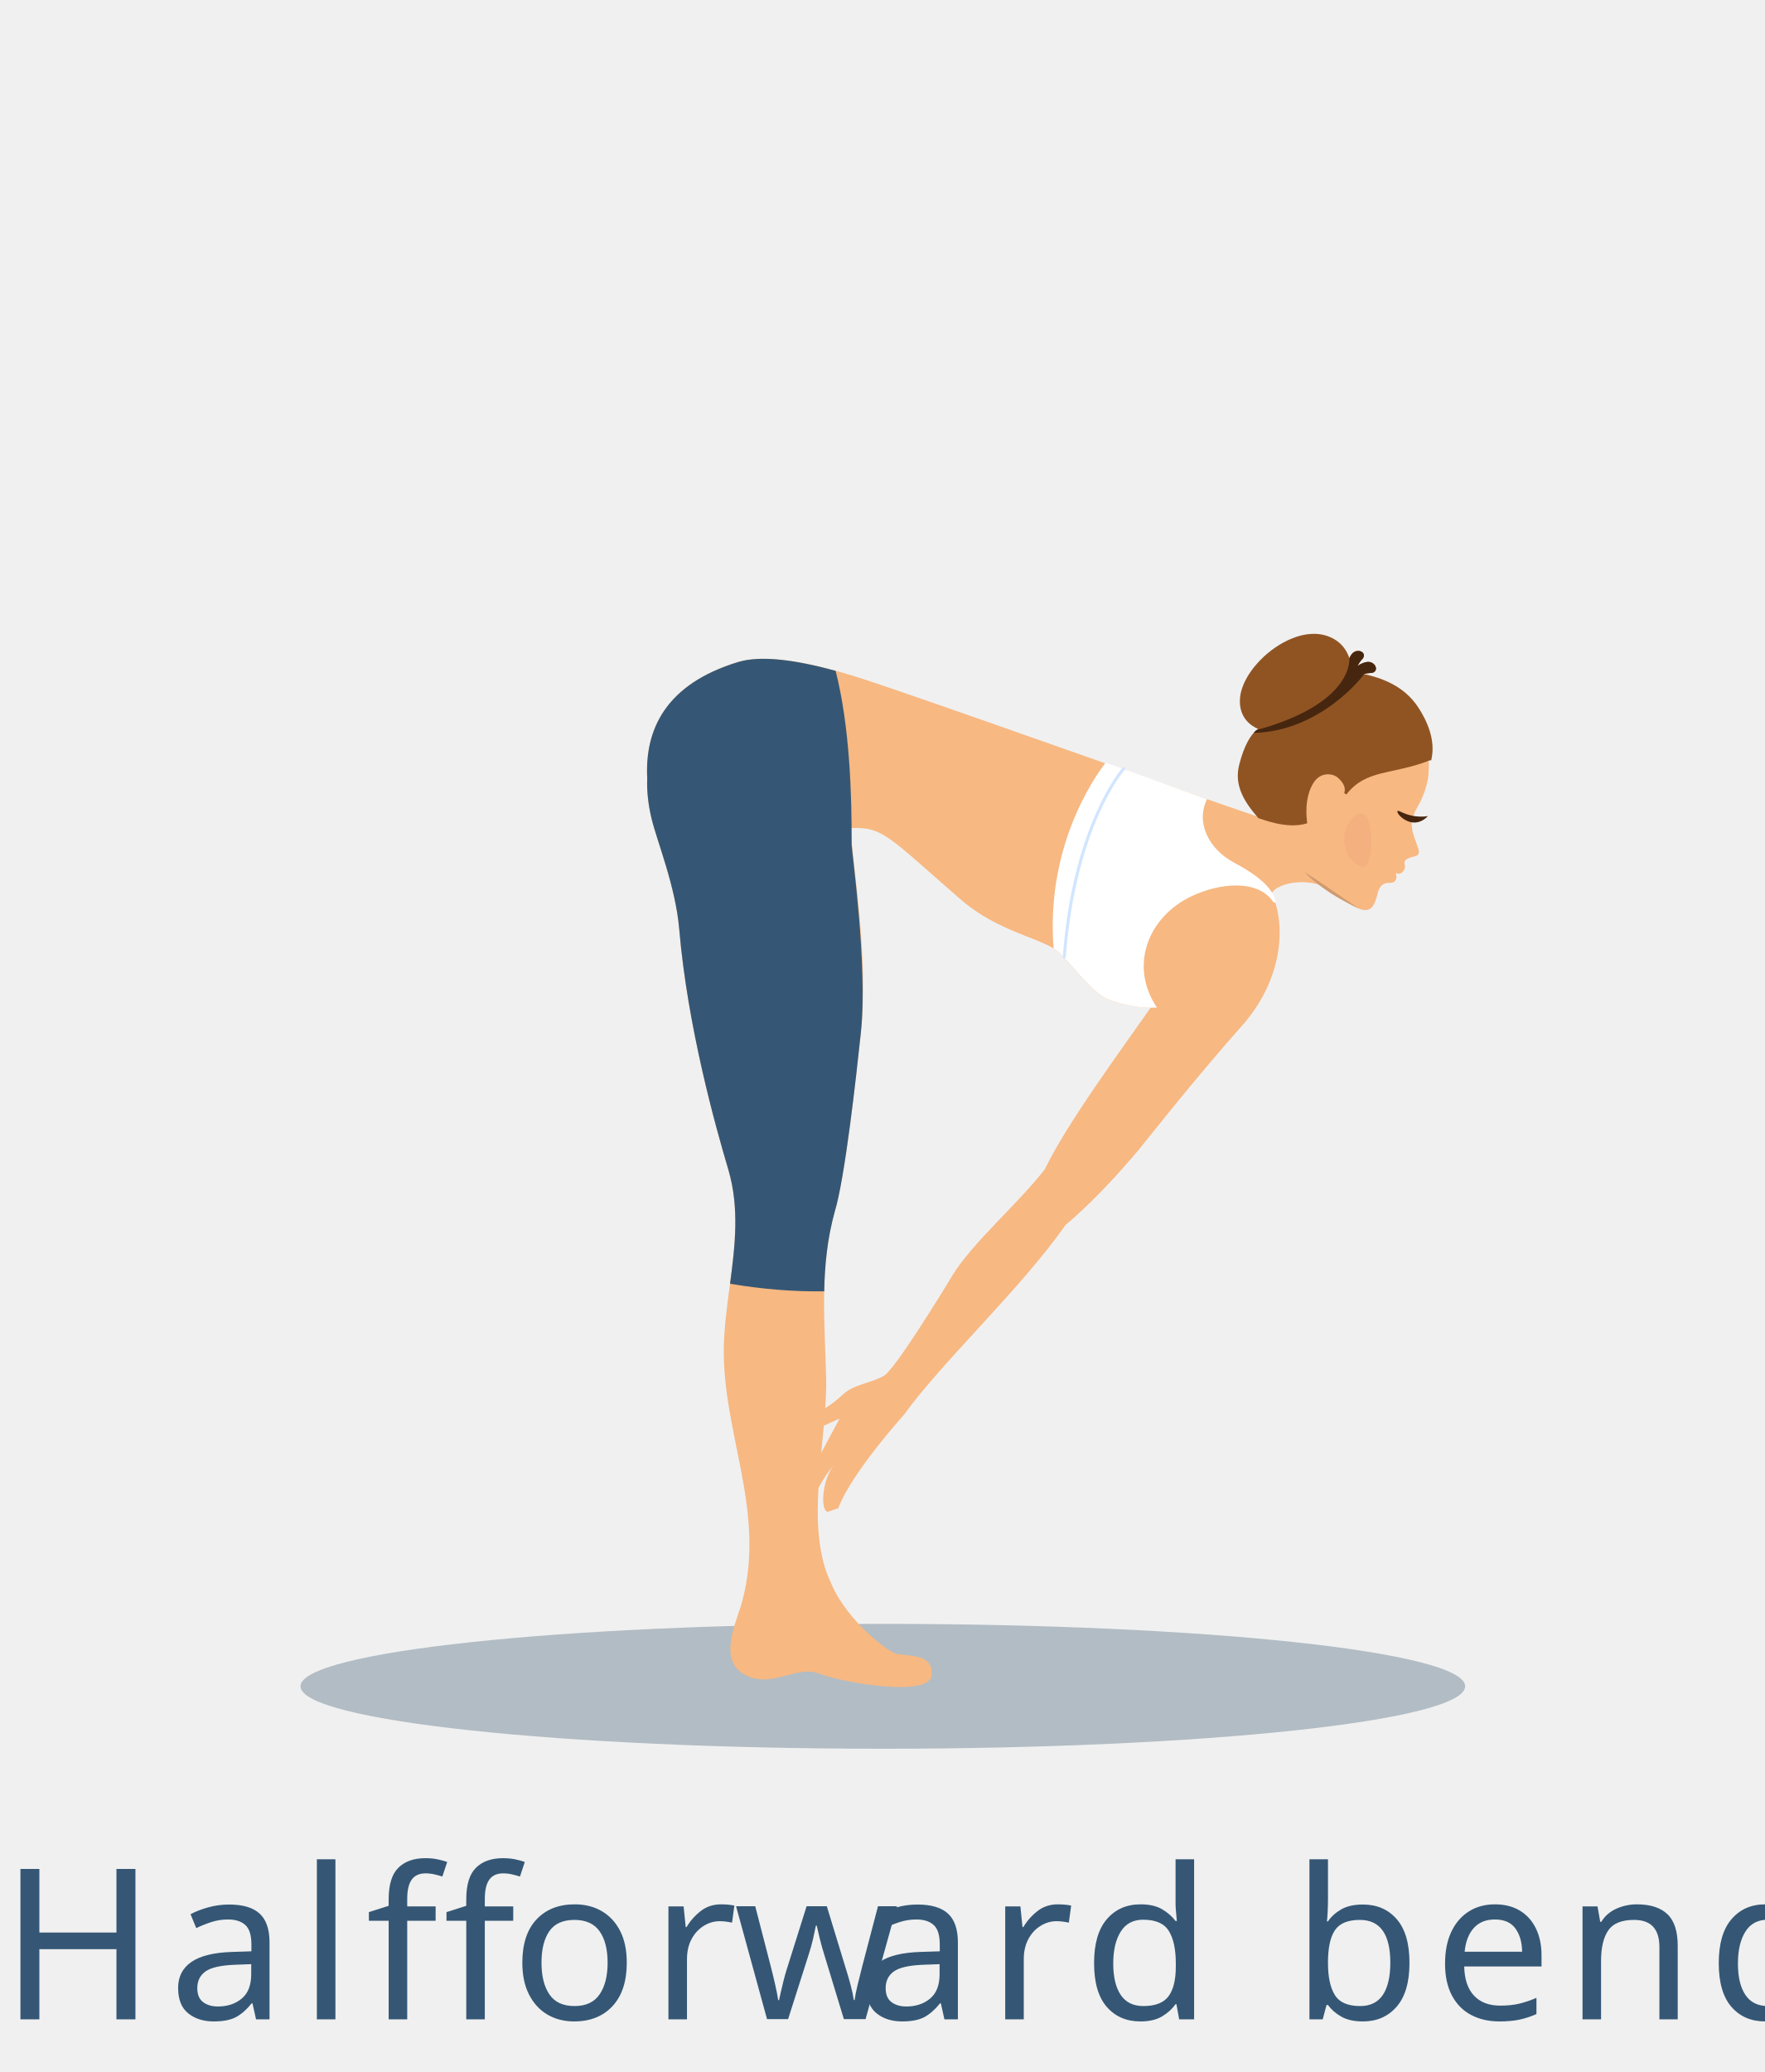
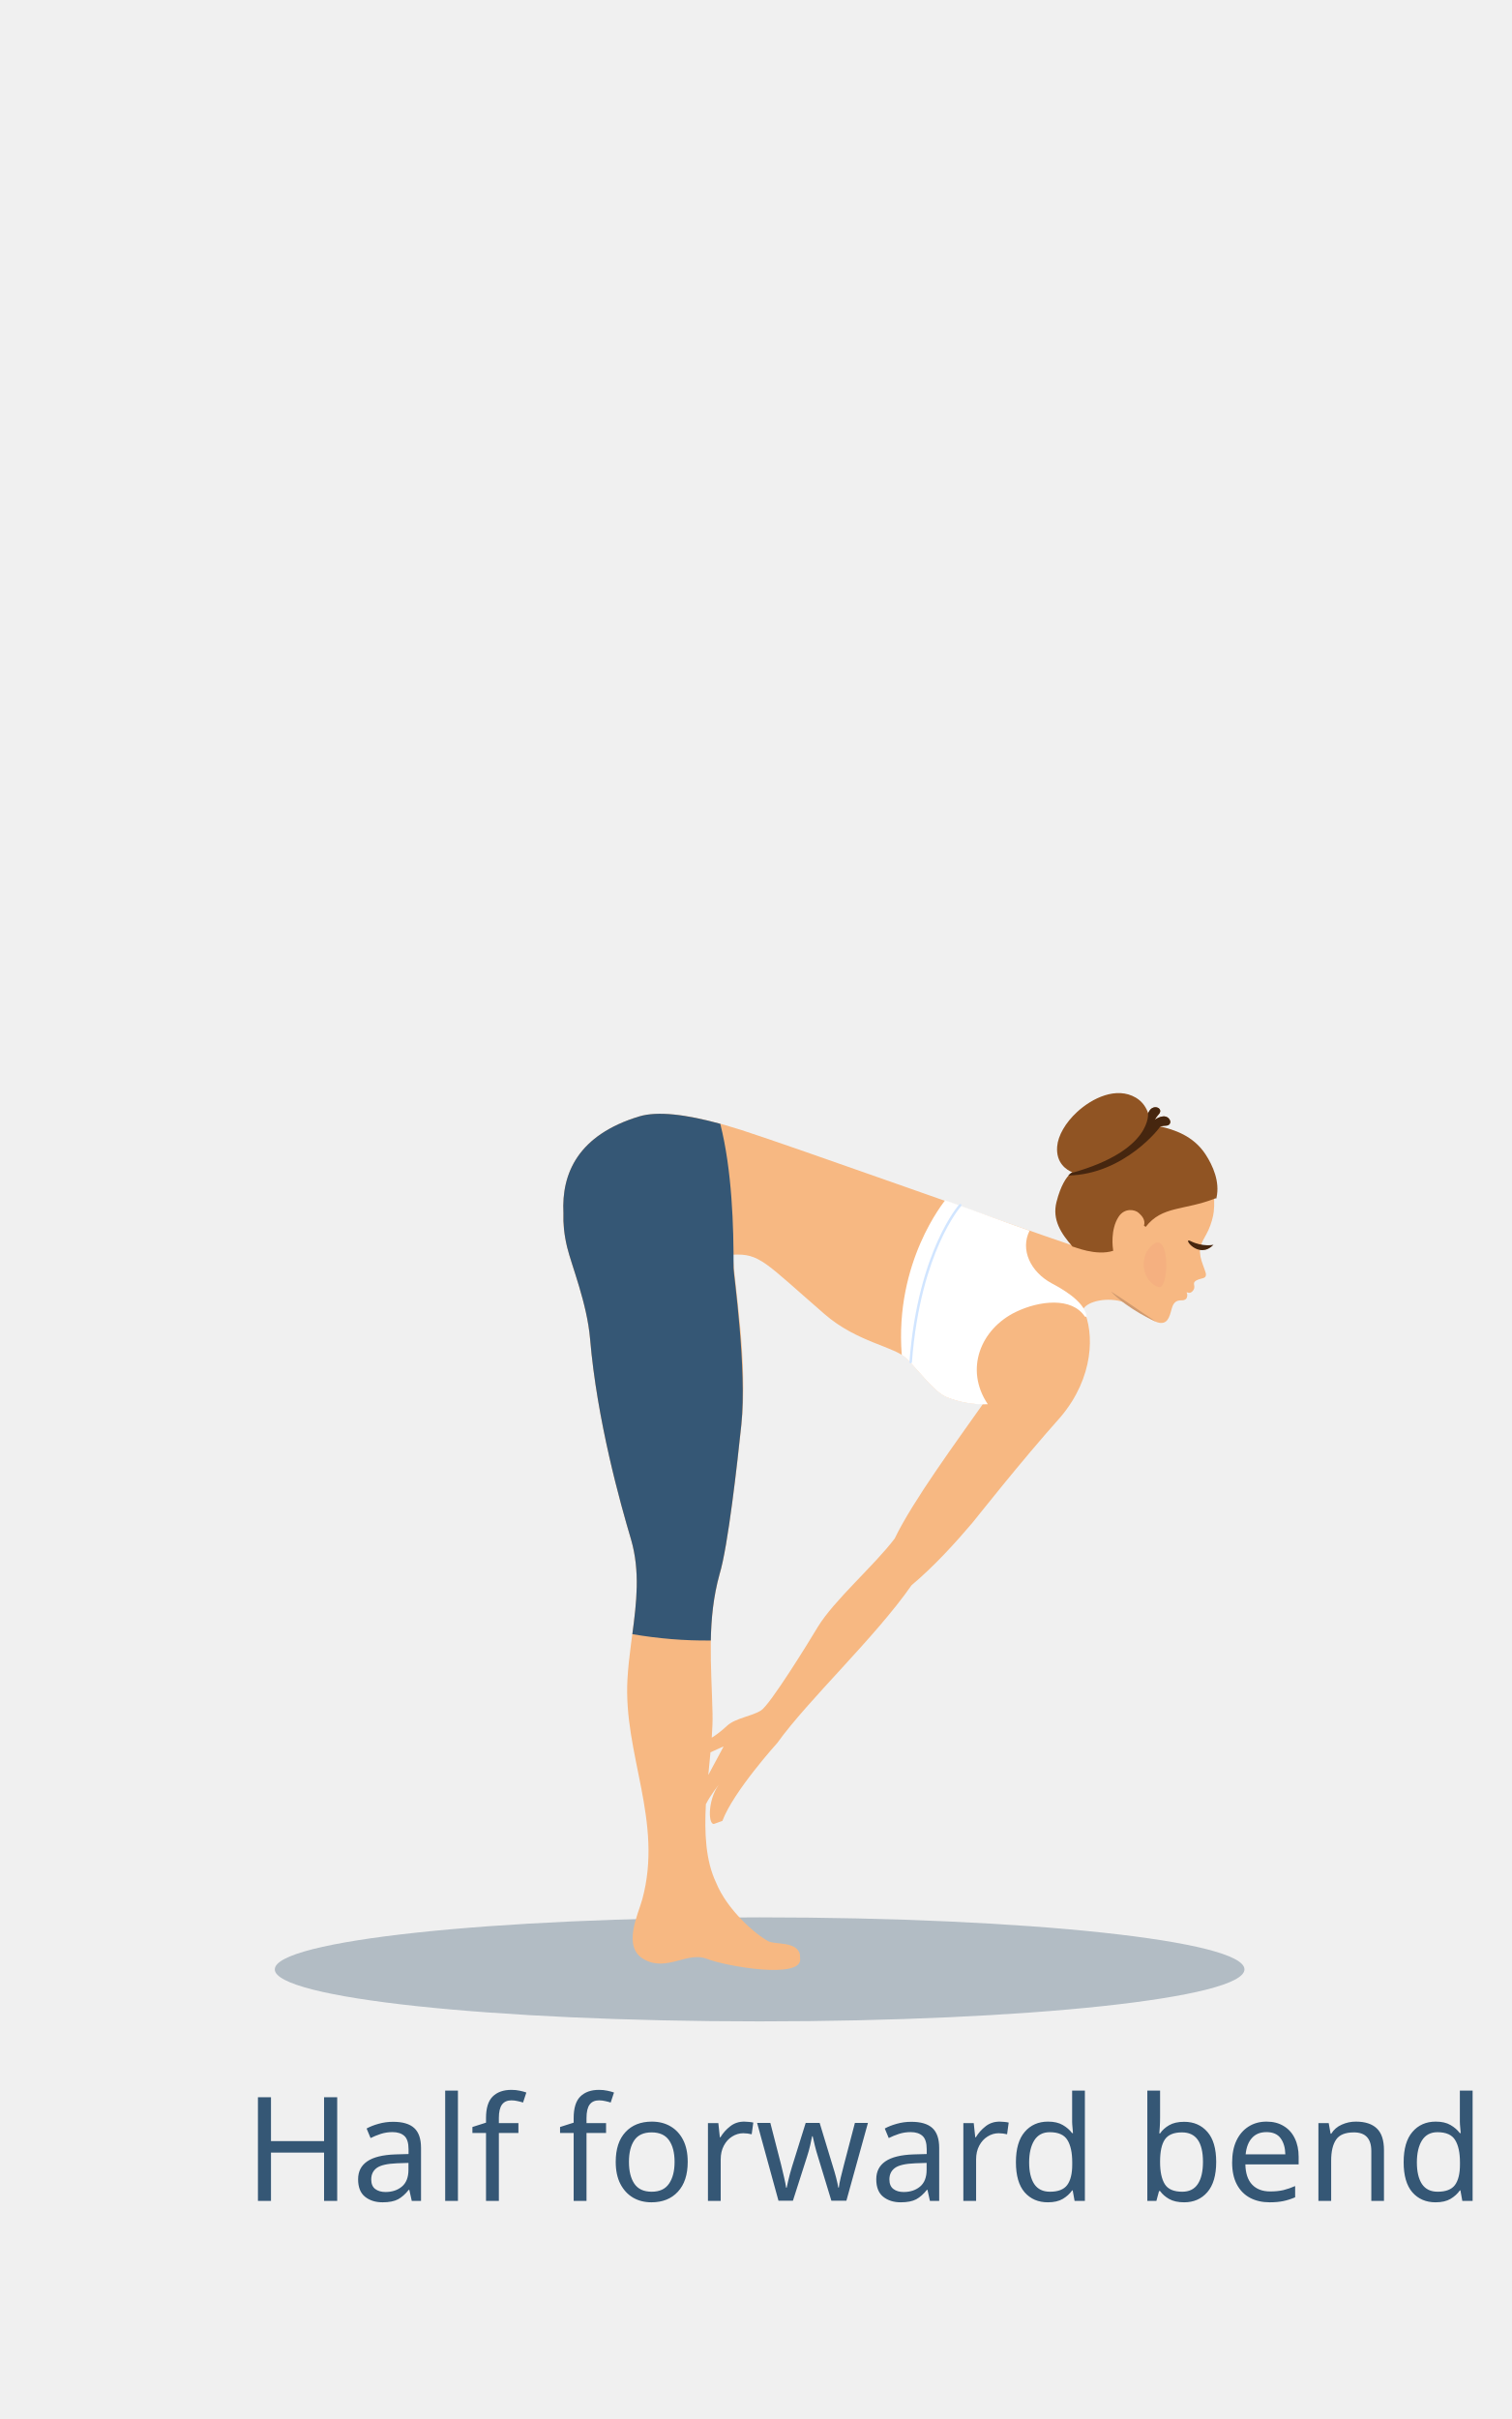
- <svg xmlns="http://www.w3.org/2000/svg" version="1.1" id="Layer_1" x="0px" y="0px" viewBox="0 0 712.32 836.1" style="enable-background:new 0 0 712.32 836.1;" xml:space="preserve">
+ <svg xmlns="http://www.w3.org/2000/svg" version="1.1" id="Layer_1" x="0px" y="0px" viewBox="0 0 250 400" style="enable-background:new 0 0 250 400;" xml:space="preserve">
  <style type="text/css">
- 	.st0{fill:#355775;}
- 	.st1{font-family:'FarmWaveFree-Regular';}
- 	.st2{font-size:85px;}
- 	.st3{letter-spacing:5;}
- 	.st4{letter-spacing:-1;}
- 	.st5{fill:#B2BCC4;}
- 	.st6{fill:#F7B882;}
- 	.st7{fill:#FFFFFF;}
- 	.st8{fill:#905423;}
- 	.st9{fill:#46260F;}
- 	.st10{fill:#D09A6F;}
- 	.st11{fill:#F5B080;}
- 	.st12{fill:#D1E5FF;}
+ 	.st0{fill:#B2BCC4;}
+ 	.st1{fill:#F7B882;}
+ 	.st2{fill:#FFFFFF;}
+ 	.st3{fill:#355775;}
+ 	.st4{fill:#905423;}
+ 	.st5{fill:#46260F;}
+ 	.st6{fill:#D09A6F;}
+ 	.st7{fill:#F5B080;}
+ 	.st8{fill:#D1E5FF;}
+ 	.st9{fill:none;}
+ 	.st10{font-family:'FarmWaveFree-Regular';}
+ 	.st11{font-size:24px;}
</style>
-   <text transform="matrix(1 0 0 1 0 814.85)" class="st0 st1 st2 st3">Half </text>
-   <text transform="matrix(1 0 0 1 178.92 814.85)" class="st0 st1 st2 st4">f</text>
-   <text transform="matrix(1 0 0 1 206.14 814.85)" class="st0 st1 st2 st3">or</text>
-   <text transform="matrix(1 0 0 1 296.14 814.85)" class="st0 st1 st2">w</text>
-   <text transform="matrix(1 0 0 1 345.81 814.85)" class="st0 st1 st2 st3">ard bend</text>
  <g>
-     <ellipse class="st5" cx="356.31" cy="680.46" rx="235.03" ry="25.19" />
    <g>
-       <path class="st6" d="M576.15,315.16c0.4-1.71,0.83-6.55,0.24-12.33c-42.58-8.54-61.03,15.92-69.23,26.55    c-0.01-0.01-0.03-0.01-0.05-0.02c-21.59-7.2-136.6-48.3-159.61-55.64c-21.21-6.77-38.84-9.83-49.55-6.58    c-29.48,8.95-37.71,27.42-36.73,46.86c-0.2,5.01,0.33,10.46,1.77,16.45c2.19,9.06,9.67,27.24,11.14,44.5    c3.35,39.38,14.66,79.71,19.88,97.24c6.56,22.64-0.43,44.58-1.74,67.66c-2.07,36.34,17.49,68.86,7.19,106.71    c-2.07,7.62-9.98,23.28,1.08,29.21c11.06,5.92,20.79-4.09,30.25-0.38c9.46,3.7,46.59,10.1,45.2-0.26l-0.12-1.93    c-1.6-6.52-12.02-4.52-15.41-6.39c-6.42-3.53-19.9-15.25-25.23-28.39c-5.1-10.76-5.67-24.21-4.91-37.94    c2.36-4.67,6.2-9.39,6.2-9.39c-5.62,7.82-5.08,20.28-1.95,18.81l3.76-1.34c5.3-14.23,26.61-37.79,26.61-37.79    c15.23-21.19,47.3-50.94,65.05-76.4c11.26-9.47,21.48-20.83,29.5-30.28c1.84-2.19,22.88-29.05,42.88-51.44    c16.03-19.07,16.39-40.55,10.87-52.2c2.17-3.82,11.87-5.97,19.83-3.25c0.76,0.48,1.49,0.98,2.16,1.49    c4.64,3.14,11.3,7.43,13.86,8.21c4.84,1.5,5.88-2.41,6.91-6.34c0.55-2.08,1.44-3.95,3.79-4.26c1.2-0.15,1.8,0.14,2.89-0.48    c0.69-0.42,0.87-1.25,0.93-1.97c0.11-1.29-1.03-1.82,0.52-1.33c1.22,0.4,2.55-1.02,2.84-2.21c0.42-1.76-1.42-2.87,2.04-4.21    c0.89-0.34,1.86-0.43,2.74-0.81c0.94-0.42,1.06-1.52,0.8-2.41c-0.83-2.65-1.99-5.17-2.55-7.92c-0.11-0.84-0.19-1.66-0.25-2.37    c0.01-0.34,0.03-0.67,0.07-1c1.28,0.68,3.92-0.04,5.17-1.35c-1.54,0.47-3.32,0.05-4.59-1.06c0.55-1.54,1.41-3.04,2.29-4.61    C574.29,321.66,575.43,318.45,576.15,315.16L576.15,315.16z M331.44,586.26c0.36-3.72,0.73-7.39,1.06-10.98    c2.68-1.13,5.13-2.41,6.36-2.8C338.85,572.48,335.14,579.3,331.44,586.26z M421.77,471.69c-9.91,13.1-29.39,29.85-37.35,42.94    c-4.26,7.15-22.98,37.46-27.41,40.34c-4.43,2.89-12.46,3.66-16.62,7.57c-2.77,2.59-5.2,4.38-7.33,5.68    c0.28-4.09,0.46-8.03,0.38-11.69c-0.53-23.18-2.86-44.74,3.45-67.58c4.13-13.51,8.67-54.48,10.56-72.36    c3.28-31.13-3.5-67.79-4.11-82.44c13.07-0.64,15.44,3.68,44.39,28.8c15.8,13.71,33.91,15.65,39.86,21.59    c5.95,5.95,13.38,16.02,19.18,18.52c5.02,2.16,11.59,3.45,17.69,3.5C452.24,424,430.5,453.5,421.77,471.69L421.77,471.69z" />
-       <path class="st7" d="M497.82,347.95c-10.13-5.51-15.3-16.19-10.64-25.48c-13-4.55-23.06-8.4-40.94-14.71    c-0.22,0.46-24.59,29.7-21,74.97c0.92,0.57,1.73,1.16,2.38,1.81c5.95,5.95,13.38,16.02,19.18,18.52    c5.69,2.45,13.42,3.86,20.15,3.51c-11.41-16.93-3.45-36.48,13.57-44.73c11.45-5.55,27.21-7.3,33.5,2.3c0.95-0.3-0.04,0.28,0.9,0    C513.72,356.35,501.85,350.15,497.82,347.95z" />
-       <path class="st0" d="M263,330.44c2.19,9.06,9.67,27.24,11.14,44.5c3.35,39.38,14.66,79.71,19.88,97.24    c4.46,15.41,2.65,30.49,0.63,45.84c12.56,2.14,25.19,3.22,38.01,3.07c0.21-10.64,1.23-21.24,4.24-32.14    c4.13-13.51,8.67-54.48,10.56-72.36c2.83-26.77-3.75-73.29-3.74-75.84c0.09-20.21-0.77-47.73-6.46-70.05    c-16.6-4.55-30.38-6.27-39.31-3.57c-29.48,8.95-37.71,27.42-36.73,46.86C261.03,319.01,261.55,324.46,263,330.44L263,330.44z" />
+       <ellipse class="st0" cx="125.64" cy="325.65" rx="80.19" ry="8.6" />
      <g>
-         <path class="st8" d="M572.44,285.49c-5.97-9.14-15.45-12.02-21.96-13.51c1.03-0.26,1.97-0.4,2.8-0.42     c1.66-0.03,2.48-1.34,1.85-2.69c-0.46-0.99-1.71-1.96-3.37-1.76c-1.26,0.16-2.66,0.76-3.92,1.66c0.61-1.11,1.25-2.04,1.92-2.74     c1.05-1.1,0.78-2.14,0.23-2.69c-0.96-0.98-3.16-1.04-4.46,0.65c-0.35,0.46-0.66,0.99-0.91,1.6c-0.89-2.61-2.62-5.6-5.98-7.59     c-9.45-5.58-21.25,0.24-28.49,6.91c-5.62,5.19-9.25,11.47-9.68,16.79c-0.64,8.13,4.76,11.36,7.29,12.42     c-0.31,0.21-0.64,0.48-0.96,0.77c-1.89,1.74-4.59,5.53-6.65,13.67c-2.17,8.55,2.17,15.2,7.76,21.61     c0.85,0.07,11.32,4.72,19.71,2.04c-0.26-1.65-1.42-10.31,2.61-16.48c2.94-4.51,7.97-3.55,9.73-1.91c1.1,1.02,3.51,3.14,2.59,6.22     l0.85,0.55c8.01-10.33,18.52-7.81,33.76-13.8l0.47,0.05l0.1-0.46C579.45,298.73,576.06,291.03,572.44,285.49L572.44,285.49z" />
-         <path class="st9" d="M555.14,268.87c0.62,1.35-0.18,2.66-1.85,2.69c-0.84,0.01-1.78,0.16-2.8,0.42     c0.36,0.09-17.29,23.22-44.51,23.76c0.29-0.33,0.57-0.61,0.84-0.86c0.13-0.13,0.26-0.21,0.4-0.32c0.09-0.02,0.16-0.01,0.24-0.04     c39.76-11.04,37.04-29.3,37.17-28.93c0.26-0.61,0.56-1.15,0.91-1.6c1.29-1.69,3.5-1.63,4.46-0.65c0.55,0.55,0.82,1.59-0.23,2.69     c-0.67,0.71-1.31,1.63-1.92,2.74c1.26-0.9,2.66-1.51,3.92-1.66C553.43,266.9,554.68,267.88,555.14,268.87L555.14,268.87z" />
-         <path class="st9" d="M576.32,329.3c0,0-5.17,1.21-11.19-1.83C560.92,325.35,569.02,336.85,576.32,329.3z" />
-         <path class="st10" d="M548.29,366.5c0,0-13.08-5.54-21.78-14.57C532.1,355.3,539.32,360.58,548.29,366.5L548.29,366.5z" />
-         <path class="st11" d="M549.59,349.78c-8.1-2.76-9.91-15.64-2.11-20.92C555.28,323.59,554.82,351.57,549.59,349.78z" />
+         <path class="st1" d="M200.65,201c0.14-0.58,0.28-2.23,0.08-4.21c-14.53-2.91-20.82,5.43-23.62,9.06c0,0-0.01,0-0.02-0.01     c-7.37-2.46-46.61-16.48-54.46-18.98c-7.24-2.31-13.25-3.35-16.91-2.25c-10.06,3.05-12.87,9.36-12.53,15.99     c-0.07,1.71,0.11,3.57,0.6,5.61c0.75,3.09,3.3,9.29,3.8,15.18c1.14,13.44,5,27.2,6.78,33.18c2.24,7.73-0.15,15.21-0.59,23.09     c-0.71,12.4,5.97,23.5,2.45,36.41c-0.71,2.6-3.41,7.94,0.37,9.97c3.77,2.02,7.09-1.4,10.32-0.13c3.23,1.26,15.9,3.45,15.42-0.09     l-0.04-0.66c-0.55-2.22-4.1-1.54-5.26-2.18c-2.19-1.2-6.79-5.2-8.61-9.69c-1.74-3.67-1.93-8.26-1.68-12.95     c0.81-1.59,2.12-3.2,2.12-3.2c-1.92,2.67-1.73,6.92-0.67,6.42l1.28-0.46c1.81-4.86,9.08-12.89,9.08-12.89     c5.2-7.23,16.14-17.38,22.2-26.07c3.84-3.23,7.33-7.11,10.07-10.33c0.63-0.75,7.81-9.91,14.63-17.55     c5.47-6.51,5.59-13.84,3.71-17.81c0.74-1.3,4.05-2.04,6.77-1.11c0.26,0.16,0.51,0.33,0.74,0.51c1.58,1.07,3.86,2.54,4.73,2.8     c1.65,0.51,2.01-0.82,2.36-2.16c0.19-0.71,0.49-1.35,1.29-1.45c0.41-0.05,0.61,0.05,0.99-0.16c0.24-0.14,0.3-0.43,0.32-0.67     c0.04-0.44-0.35-0.62,0.18-0.45c0.42,0.14,0.87-0.35,0.97-0.75c0.14-0.6-0.48-0.98,0.7-1.44c0.3-0.12,0.63-0.15,0.93-0.28     c0.32-0.14,0.36-0.52,0.27-0.82c-0.28-0.9-0.68-1.76-0.87-2.7c-0.04-0.29-0.06-0.57-0.09-0.81c0-0.12,0.01-0.23,0.02-0.34     c0.44,0.23,1.34-0.01,1.76-0.46c-0.53,0.16-1.13,0.02-1.57-0.36c0.19-0.53,0.48-1.04,0.78-1.57     C200.02,203.22,200.41,202.13,200.65,201L200.65,201z M117.15,293.51c0.12-1.27,0.25-2.52,0.36-3.75     c0.91-0.39,1.75-0.82,2.17-0.96C119.68,288.8,118.42,291.13,117.15,293.51z M147.98,254.41c-3.38,4.47-10.03,10.19-12.74,14.65     c-1.45,2.44-7.84,12.78-9.35,13.76c-1.51,0.99-4.25,1.25-5.67,2.58c-0.95,0.88-1.77,1.49-2.5,1.94c0.1-1.4,0.16-2.74,0.13-3.99     c-0.18-7.91-0.98-15.27,1.18-23.06c1.41-4.61,2.96-18.59,3.6-24.69c1.12-10.62-1.19-23.13-1.4-28.13     c4.46-0.22,5.27,1.26,15.15,9.83c5.39,4.68,11.57,5.34,13.6,7.37c2.03,2.03,4.57,5.47,6.54,6.32c1.71,0.74,3.95,1.18,6.04,1.19     C158.37,238.14,150.95,248.21,147.98,254.41L147.98,254.41z" />
+         <path class="st2" d="M173.92,212.19c-3.46-1.88-5.22-5.52-3.63-8.69c-4.44-1.55-7.87-2.87-13.97-5.02     c-0.08,0.16-8.39,10.13-7.17,25.58c0.31,0.19,0.59,0.4,0.81,0.62c2.03,2.03,4.57,5.47,6.54,6.32c1.94,0.84,4.58,1.32,6.88,1.2     c-3.89-5.78-1.18-12.45,4.63-15.26c3.91-1.89,9.28-2.49,11.43,0.78c0.32-0.1-0.01,0.1,0.31,0     C179.35,215.06,175.3,212.94,173.92,212.19z" />
+         <path class="st3" d="M93.8,206.22c0.75,3.09,3.3,9.29,3.8,15.18c1.14,13.44,5,27.2,6.78,33.18c1.52,5.26,0.9,10.4,0.21,15.64     c4.29,0.73,8.6,1.1,12.97,1.05c0.07-3.63,0.42-7.25,1.45-10.97c1.41-4.61,2.96-18.59,3.6-24.69c0.97-9.13-1.28-25.01-1.28-25.88     c0.03-6.9-0.26-16.29-2.2-23.9c-5.66-1.55-10.37-2.14-13.41-1.22c-10.06,3.05-12.87,9.36-12.53,15.99     C93.13,202.32,93.31,204.18,93.8,206.22L93.8,206.22z" />
+         <g>
+           <path class="st4" d="M199.39,190.88c-2.04-3.12-5.27-4.1-7.49-4.61c0.35-0.09,0.67-0.14,0.96-0.14      c0.57-0.01,0.85-0.46,0.63-0.92c-0.16-0.34-0.58-0.67-1.15-0.6c-0.43,0.05-0.91,0.26-1.34,0.57c0.21-0.38,0.43-0.7,0.66-0.93      c0.36-0.38,0.27-0.73,0.08-0.92c-0.33-0.33-1.08-0.35-1.52,0.22c-0.12,0.16-0.23,0.34-0.31,0.55c-0.3-0.89-0.89-1.91-2.04-2.59      c-3.22-1.9-7.25,0.08-9.72,2.36c-1.92,1.77-3.16,3.91-3.3,5.73c-0.22,2.77,1.62,3.88,2.49,4.24c-0.11,0.07-0.22,0.16-0.33,0.26      c-0.64,0.59-1.57,1.89-2.27,4.66c-0.74,2.92,0.74,5.19,2.65,7.37c0.29,0.02,3.86,1.61,6.73,0.7c-0.09-0.56-0.48-3.52,0.89-5.62      c1-1.54,2.72-1.21,3.32-0.65c0.38,0.35,1.2,1.07,0.88,2.12l0.29,0.19c2.73-3.52,6.32-2.66,11.52-4.71l0.16,0.02l0.03-0.16      C201.78,195.4,200.62,192.77,199.39,190.88L199.39,190.88z" />
+           <path class="st5" d="M193.48,185.21c0.21,0.46-0.06,0.91-0.63,0.92c-0.29,0-0.61,0.05-0.96,0.14c0.12,0.03-5.9,7.92-15.19,8.11      c0.1-0.11,0.19-0.21,0.29-0.29c0.04-0.04,0.09-0.07,0.14-0.11c0.03-0.01,0.05,0,0.08-0.01c13.57-3.77,12.64-10,12.68-9.87      c0.09-0.21,0.19-0.39,0.31-0.55c0.44-0.58,1.19-0.56,1.52-0.22c0.19,0.19,0.28,0.54-0.08,0.92c-0.23,0.24-0.45,0.56-0.66,0.93      c0.43-0.31,0.91-0.52,1.34-0.57C192.9,184.54,193.33,184.87,193.48,185.21L193.48,185.21z" />
+           <path class="st5" d="M200.71,205.83c0,0-1.76,0.41-3.82-0.62C195.46,204.48,198.22,208.41,200.71,205.83z" />
+           <path class="st6" d="M191.15,218.52c0,0-4.46-1.89-7.43-4.97C185.62,214.7,188.08,216.5,191.15,218.52L191.15,218.52z" />
+           <path class="st7" d="M191.59,212.82c-2.76-0.94-3.38-5.34-0.72-7.14C193.53,203.88,193.37,213.43,191.59,212.82z" />
+         </g>
+         <path class="st8" d="M150.63,225.43h-0.02c-0.11-0.01-0.2-0.11-0.19-0.22c0.71-9.47,2.9-16.04,4.62-19.89     c1.87-4.18,3.55-6.08,3.62-6.16c0.08-0.09,0.21-0.09,0.29-0.02c0.09,0.08,0.09,0.2,0.02,0.29c-0.02,0.02-1.72,1.95-3.56,6.08     c-1.7,3.81-3.88,10.33-4.58,19.73C150.82,225.35,150.73,225.43,150.63,225.43L150.63,225.43z" />
      </g>
-       <path class="st12" d="M429.54,386.75h-0.05c-0.33-0.03-0.58-0.32-0.55-0.65c2.07-27.76,8.51-47.02,13.55-58.28    c5.47-12.25,10.39-17.83,10.6-18.05c0.22-0.25,0.61-0.26,0.85-0.05c0.25,0.22,0.27,0.6,0.05,0.85    c-0.05,0.06-5.03,5.71-10.42,17.81c-4.98,11.17-11.36,30.26-13.42,57.82C430.11,386.51,429.85,386.75,429.54,386.75L429.54,386.75    z" />
    </g>
+     <rect x="38.46" y="346.61" class="st9" width="186.54" height="25.16" />
+     <text transform="matrix(1 0 0 1 40.335 363.9336)" class="st3 st10 st11">Half forward bend</text>
  </g>
</svg>
